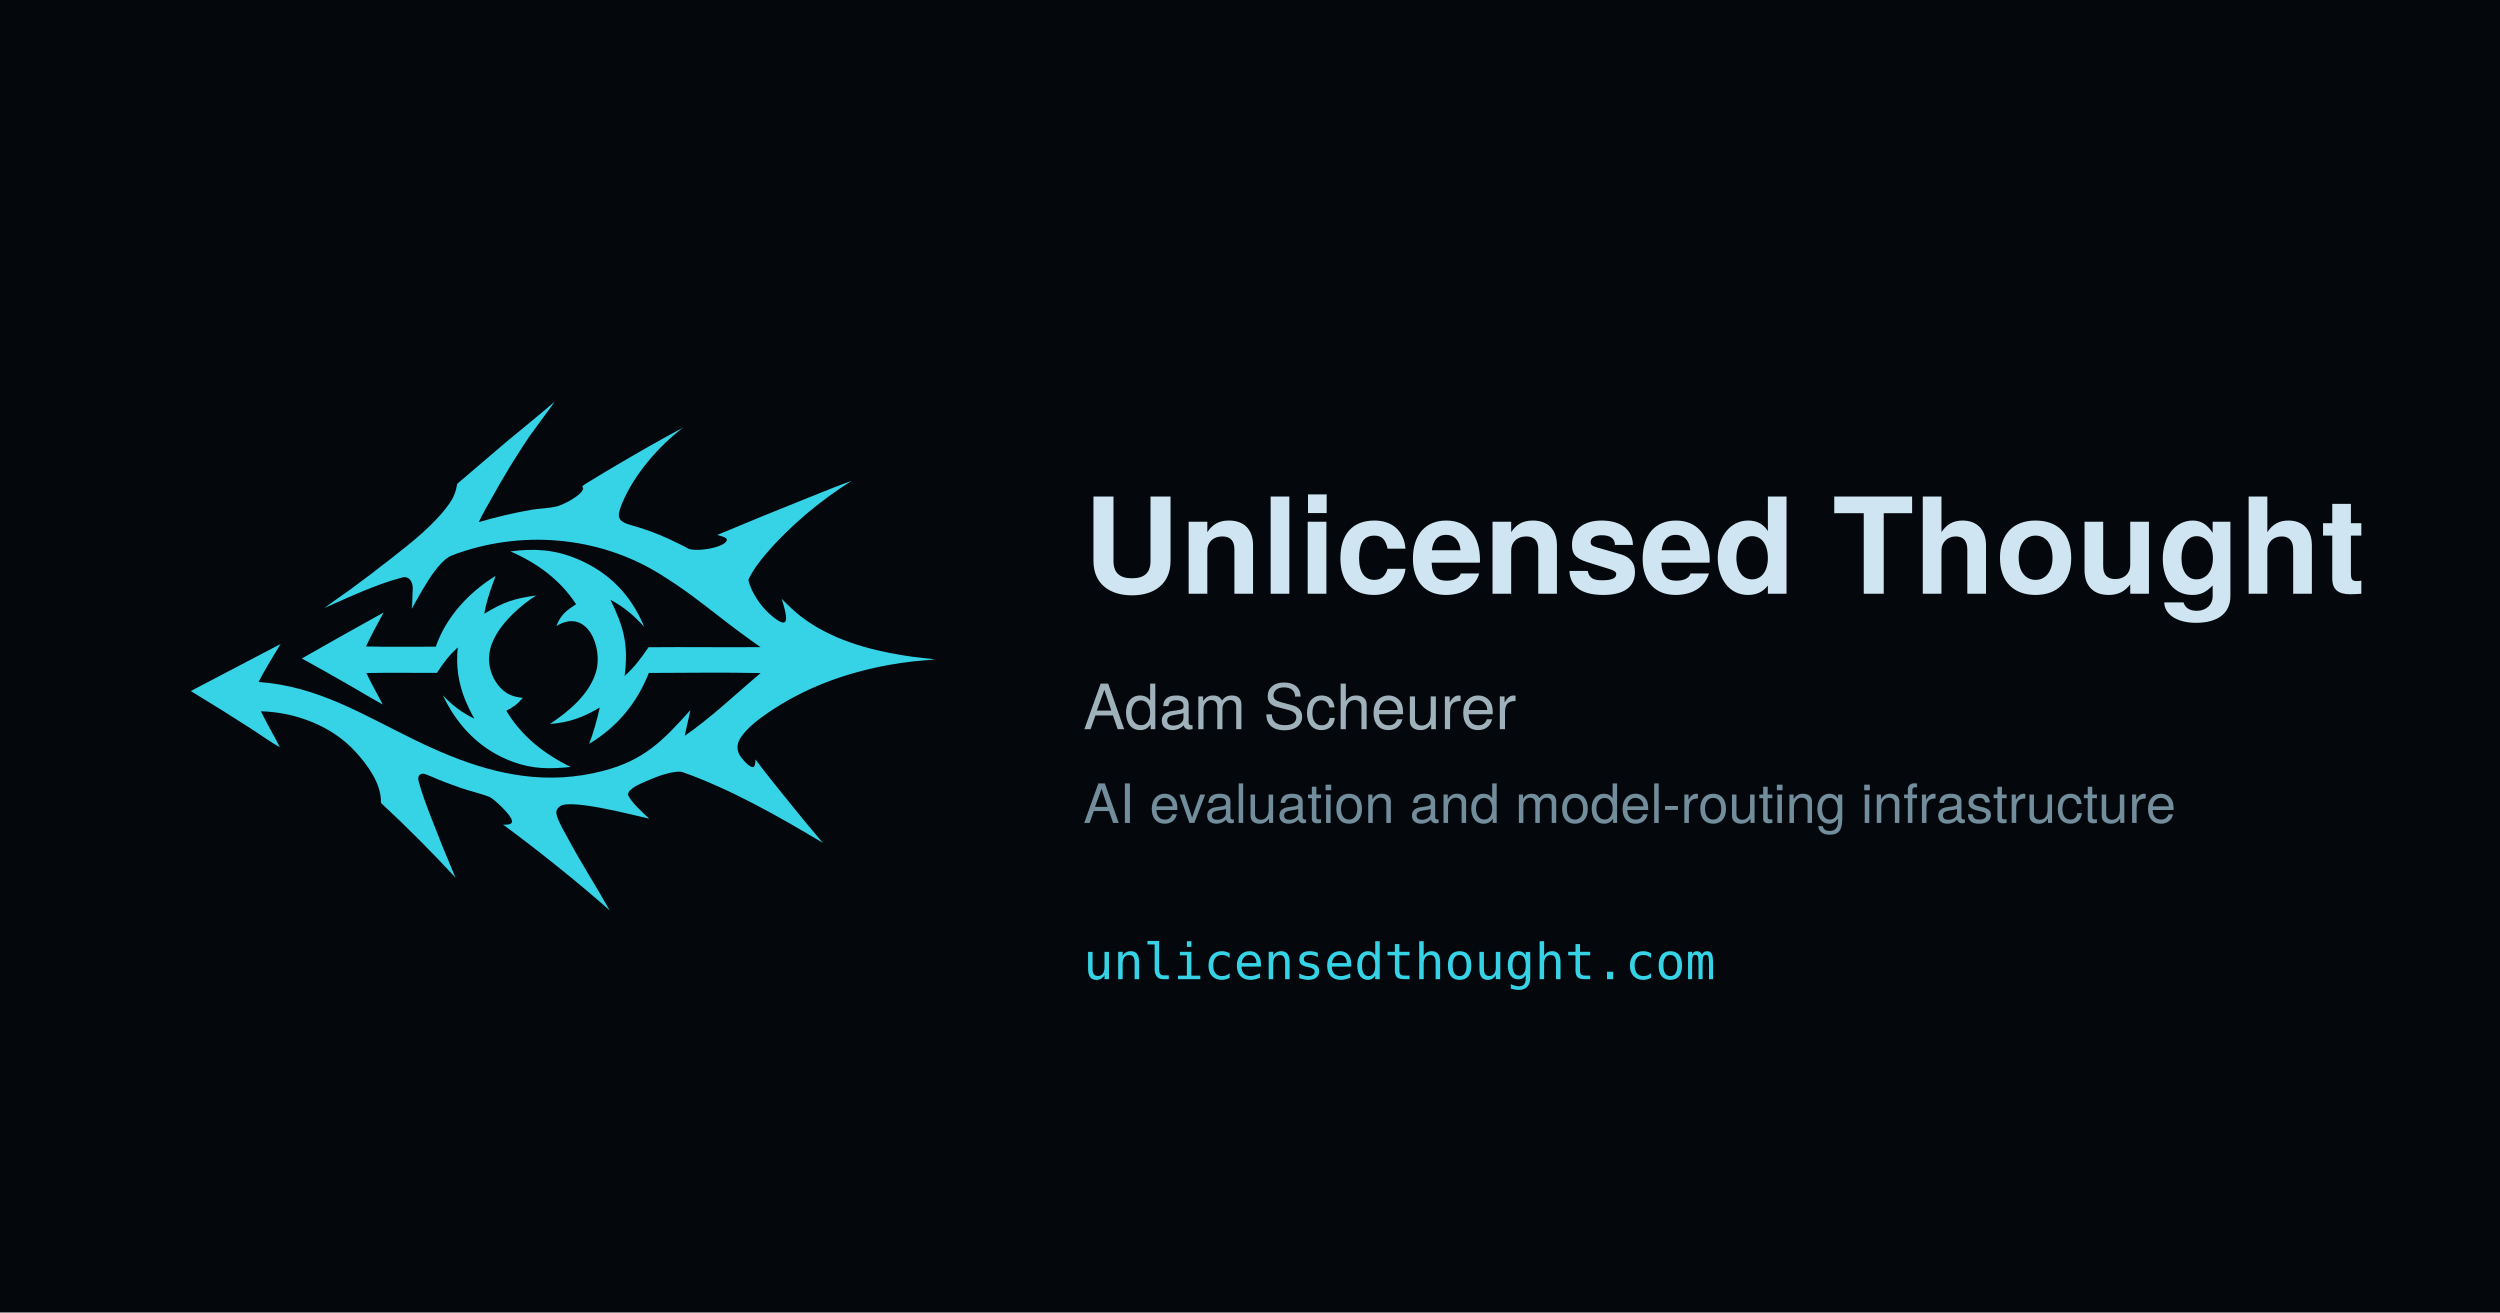
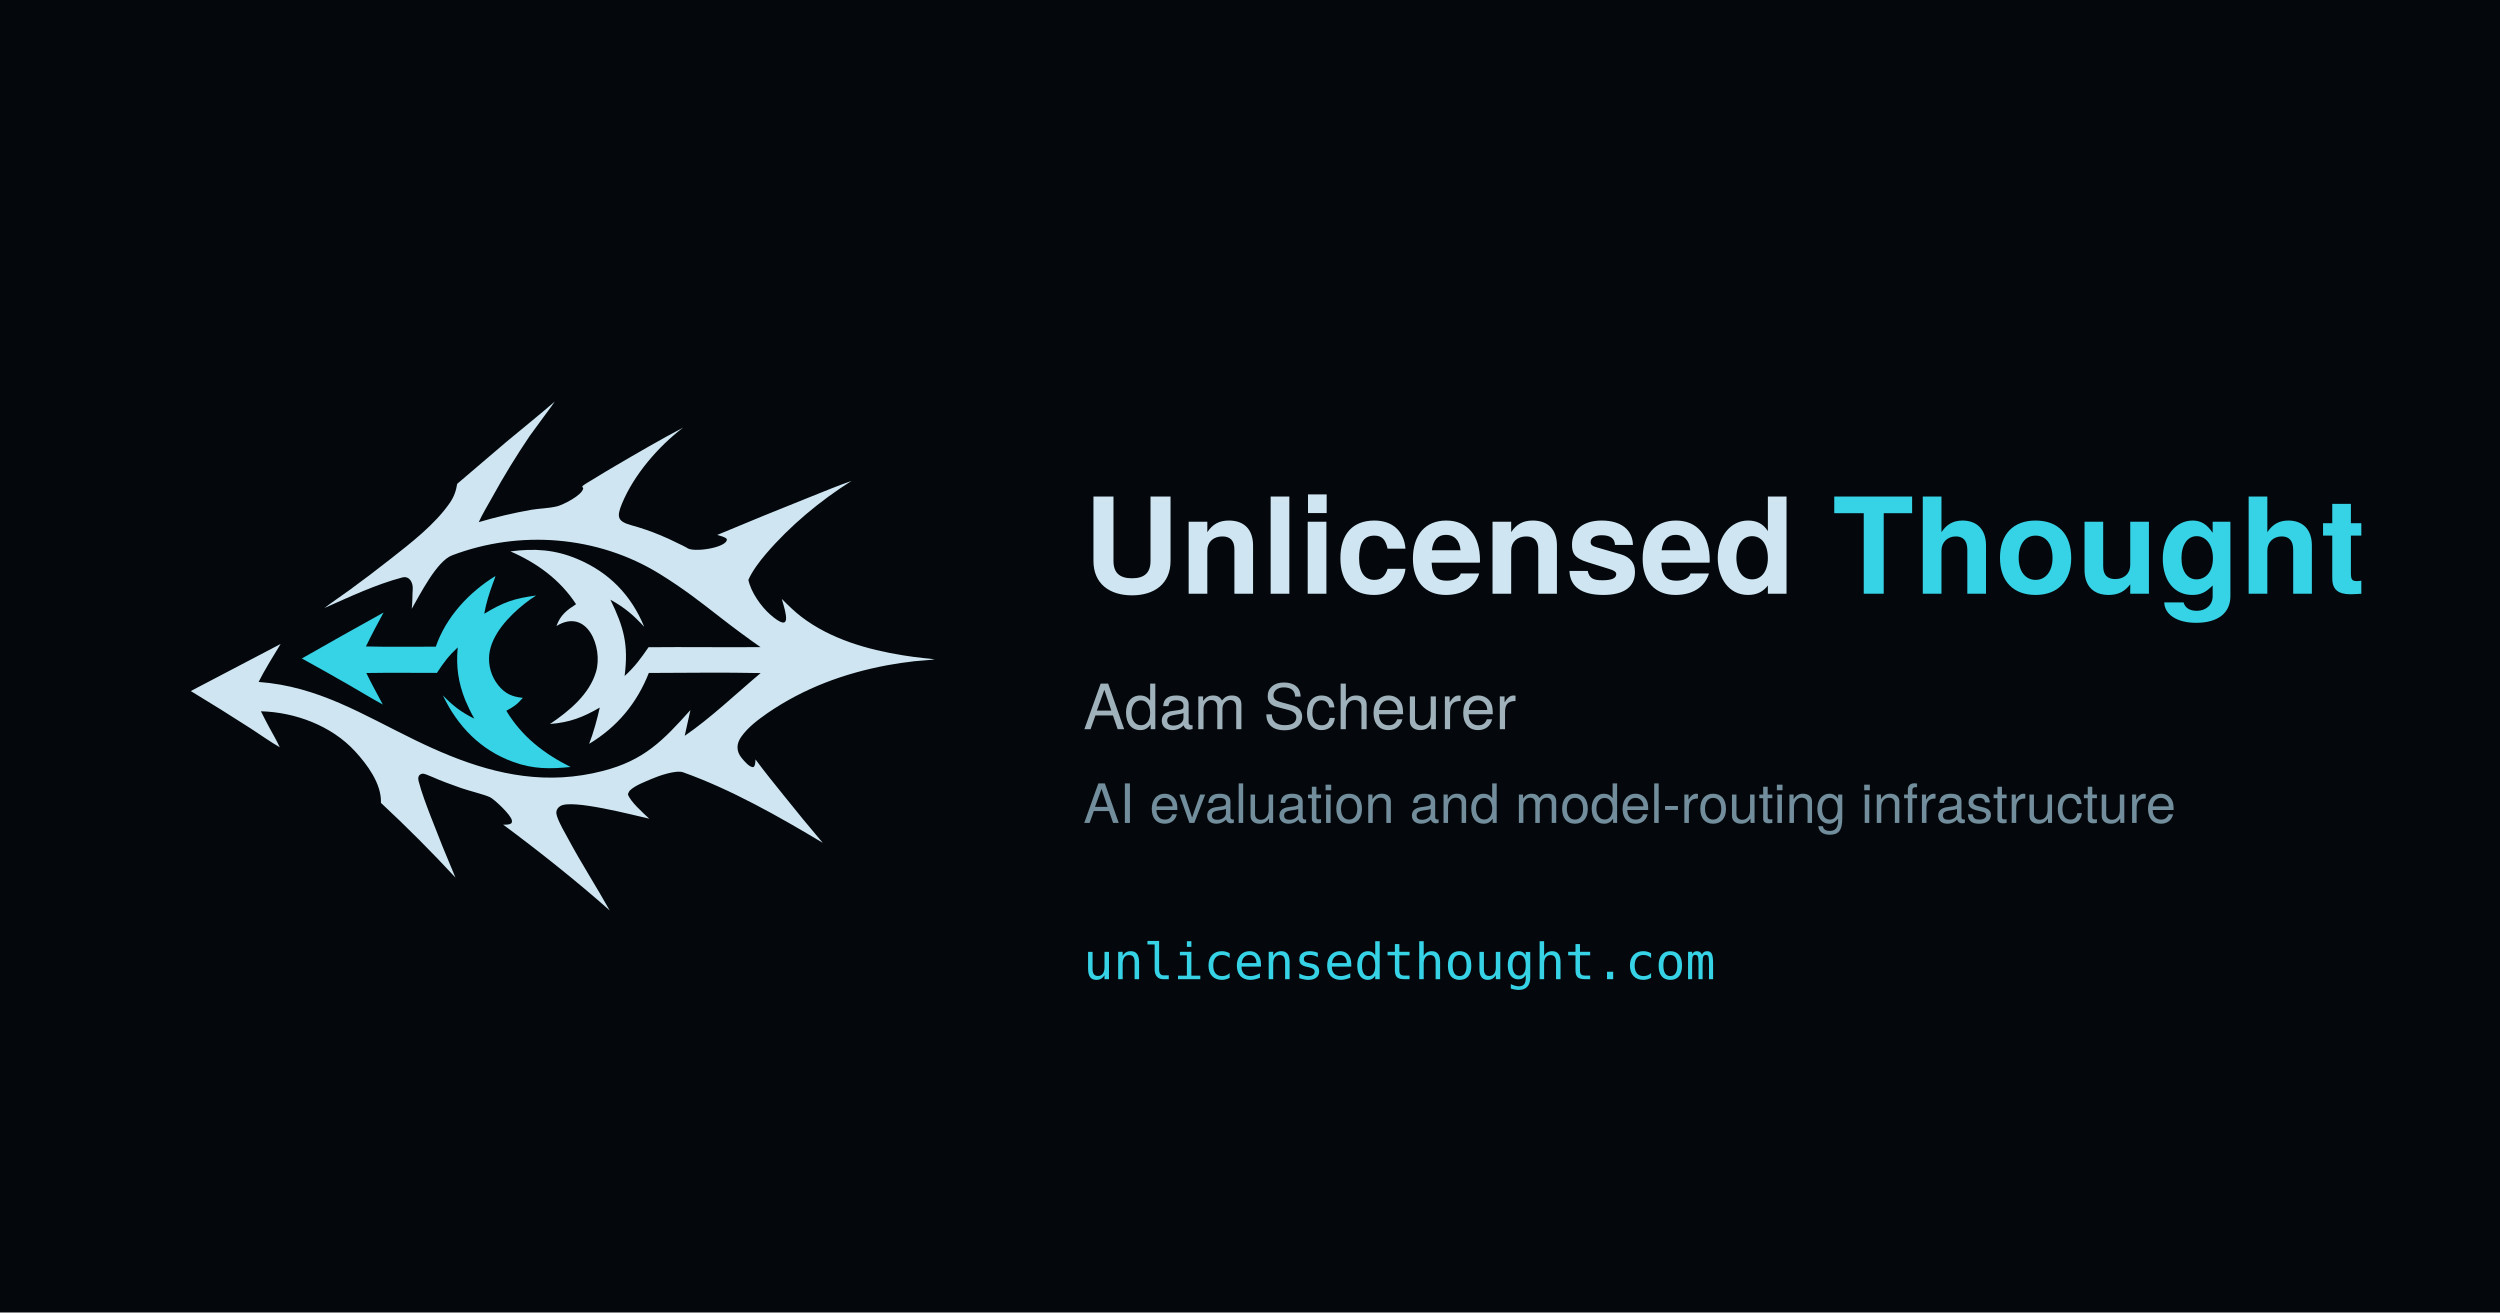
<svg xmlns="http://www.w3.org/2000/svg" width="1200" height="630" viewBox="0 0 1200 630">
  <rect width="1200" height="630" fill="#04080c" />
-   <g transform="translate(80 125) scale(0.404255) translate(-49.5 135)" fill="#36d2e6">
+   <g transform="translate(80 125) scale(0.404255) translate(-49.5 135)" fill="#cfe6f2">
    <g transform="scale(0.666667 0.666992)">
-       <path fill-rule="nonzero" d="M765.5 48.8C765.3 50.1 726 102.5 720.9 110C696.9 145.5 674.5 182 653.9 219.5C647 231.8 635.5 251.2 630.1 263.5C660.7 254.5 691.8 247.2 723.3 241.6C738.5 239 752.4 239.3 769.5 235.4C778.9 233.2 814.5 216 816.2 203.2C816.3 202.4 814.2 202.1 814.7 199.3C819.5 195.5 828.3 190.5 833.9 187.1C846.8 179.1 859.8 171.3 873 163.6C911.5 141 954.6 116 994.1 95.2C949.7 129.1 906.7 178.8 885.2 230.5C875.3 254.6 877 262.3 903.1 269.4C917.9 273.4 936.7 279.8 951.1 285.8C962.6 290.5 973.9 295.6 984.9 301.2C987.3 302.3 999.5 308.1 1000.3 308.9C1010.8 318.8 1074.3 308.8 1071.9 293.6C1069 289.8 1059.8 287.8 1054.8 286.3C1109.5 263.4 1164.3 241 1219.3 219.1C1243 209.8 1270.3 198.2 1294.1 190.1C1238.3 225.2 1184.4 270 1141.5 320.2C1130.4 333.1 1117.1 350.7 1110.3 366.3C1114.8 387.9 1132.7 413.5 1149.1 427.9C1189.4 463.2 1177.2 425.6 1169.8 400.1C1179.8 410.4 1193.6 423.6 1204.8 432.1C1256.8 471.7 1322 490.3 1385.6 500.6C1398.1 502.6 1410.6 504.3 1423.1 505.6C1425.8 505.9 1441 507.2 1442.2 507.7C1440 508.6 1410.5 510.6 1406.1 511.1C1390 512.9 1373.9 515.3 1357.9 518.2C1281 532.6 1209.5 558.9 1144.6 603.3C1127.6 615.3 1110.1 628.1 1097.9 645.2C1088.8 657.7 1088.3 671.2 1098.3 683.3C1102.5 688.3 1112.6 701 1119.6 699.5C1122.9 696.4 1122.6 690.7 1123 685.9C1138.7 707.3 1157 729.8 1173.7 750.5C1196.3 778.8 1219.3 806.8 1242.8 834.4C1165.7 788.2 1079.4 739.2 993.9 708.8C981.4 704.4 950.2 715.2 938 720.6C926.1 725.8 908.4 732.1 899.1 741.4C897.8 742.8 896.4 746.1 895.7 747.9C899.9 761.1 922.7 780.9 933.7 791.4C905.8 785.2 796.6 756.4 775.8 768.7C772.3 770.7 769.6 773.8 768.6 777.7C767.8 781 768.5 784.1 769.5 787.2C774.1 800.9 782.7 814.8 789.5 827.5C812.7 870.8 839.4 912 863.3 954.8C807 904.6 734.4 847 673.5 802C678.7 802 683.9 802.6 688.1 799.6C689.4 797.3 689.5 797.6 689.1 794.6C688 784.9 657.2 756.4 650.2 753.2C639.3 748.1 611.8 741.6 598.2 736.7C580.8 730.5 563.7 724.5 546.6 716.8C541.8 715.4 533.3 710 528.3 711.6C522.3 713.5 521.5 719.1 523 724.7C528.5 745.5 536.4 766.2 544.1 786.3C558.3 823.3 573.1 859.9 588.6 896.3C546 850.3 501.7 805.9 455.8 763.2L455.9 762.1C456.7 728.8 431.3 694.8 409.8 671.5C368 626 303.4 601.9 242.1 600.2C246.7 609.8 252.5 620.4 257.5 629.9C263.5 640.8 270.5 653 275.6 664.2C261.1 656.2 239.2 640.6 224.4 631.1C189 608.3 153.2 586 117.2 564.2L277.2 480.4C266 498.7 247 529.6 238 548C344.4 555.8 423.4 606.2 516.9 651.6C599.3 691.7 685.6 723 778.7 717.8C803.1 716.4 827.3 712.6 850.9 706.5C924.2 687.7 958.1 652.8 1007.1 598C1003.8 613.3 1000.4 628.6 996.9 643.9C1042.7 612.7 1089 568.4 1132.2 532.2C1067.4 530.8 998 531.8 933 532C911.7 586 876.6 628.2 826.7 658.2C834.2 639.1 841.3 613.3 845.6 593.6C815.5 611.1 792.2 620 756.9 622.9C790.6 600.1 827 570.5 839 529.8C851.7 486.7 823.3 415 768.5 448.4C775.6 428.6 786.9 420.3 803.4 409.6C775.1 366 733.5 336 686.5 315.6C729 309.9 766 312.3 805.9 329.2C862.3 353 901.6 393.4 924.8 449.9C905 428.4 890.1 415.7 864.6 401.6C888.7 451 896.9 481.7 889.9 537.4C908.3 520.7 918.5 506.4 932.5 486.2C998.8 485.5 1065.5 486.6 1131.9 486C1106.9 468.5 1082.4 450.3 1058.3 431.5C1023 404.1 994.9 382 952.2 355.6C842.1 287.6 703 276.8 582.4 322.7C555.1 333.1 525.5 392.5 510.7 417.8C512.2 405.9 511.7 394.5 512.5 382.8C513.3 371.5 506.9 358.6 493.8 362C446.3 374.6 400.2 396.5 355.2 416.4C369.6 405.4 385.5 394.9 400.2 384.2C424.9 366.2 449.3 347.7 473.3 328.8C509.2 300.7 551.9 267.6 578.1 229.9C585.7 219.1 589.6 208.4 591.7 195.3L680 120C708 96.6 738.3 72.5 765.5 48.8Z M659.8 359.4C659.7 361.3 656 370.5 655.1 373C648.7 390.5 643.1 408.1 639.9 426.6C674 405.9 692.9 399.4 732.3 394.1C725 398.7 718 403.6 711.3 409C684.5 430.3 652.7 463.3 648.8 499.1C646.7 518.8 652.5 538.5 664.9 554C677.3 569.2 689.9 574.5 708.6 576.3C698.1 588.4 692.9 591.8 679.2 599.3C707 645.5 746.3 675.6 793.7 699.4C757 703 727.3 703.4 691.8 690.5C633.3 669.4 592.5 627 566.1 571.8C584 590.4 599.1 602 622.2 613.3C615.8 602 611.4 592.8 606.2 580.8C593.5 548.8 589.5 520.8 592.6 486.5C576.4 501.8 567.9 513 555.6 531.9C514 531.9 471.4 531.4 429.9 532.1C438.5 550.3 449.7 570.1 459.2 588.2C439.7 577.5 419.6 565.4 400.3 554.2C372 537.9 343.6 521.9 315 506.2C363.4 478.6 411.9 451.3 460.6 424.4C450.4 442.9 438.3 465.9 429.2 484.8C469.5 485.9 513 485.1 553.6 485.2C571.7 432.4 612.8 388.3 659.8 359.4Z" />
+       <path fill-rule="nonzero" d="M765.5 48.8C765.3 50.1 726 102.5 720.9 110C696.9 145.5 674.5 182 653.9 219.5C647 231.8 635.5 251.2 630.1 263.5C660.7 254.5 691.8 247.2 723.3 241.6C738.5 239 752.4 239.3 769.5 235.4C778.9 233.2 814.5 216 816.2 203.2C816.3 202.4 814.2 202.1 814.7 199.3C819.5 195.5 828.3 190.5 833.9 187.1C846.8 179.1 859.8 171.3 873 163.6C911.5 141 954.6 116 994.1 95.2C949.7 129.1 906.7 178.8 885.2 230.5C875.3 254.6 877 262.3 903.1 269.4C917.9 273.4 936.7 279.8 951.1 285.8C962.6 290.5 973.9 295.6 984.9 301.2C987.3 302.3 999.5 308.1 1000.3 308.9C1010.8 318.8 1074.3 308.8 1071.9 293.6C1069 289.8 1059.8 287.8 1054.8 286.3C1109.5 263.4 1164.3 241 1219.3 219.1C1243 209.8 1270.3 198.2 1294.1 190.1C1238.3 225.2 1184.4 270 1141.5 320.2C1130.4 333.1 1117.1 350.7 1110.3 366.3C1114.8 387.9 1132.7 413.5 1149.1 427.9C1189.4 463.2 1177.2 425.6 1169.8 400.1C1179.8 410.4 1193.6 423.6 1204.8 432.1C1256.8 471.7 1322 490.3 1385.6 500.6C1398.1 502.6 1410.6 504.3 1423.1 505.6C1425.8 505.9 1441 507.2 1442.2 507.7C1440 508.6 1410.5 510.6 1406.1 511.1C1390 512.9 1373.9 515.3 1357.9 518.2C1281 532.6 1209.5 558.9 1144.6 603.3C1127.6 615.3 1110.1 628.1 1097.9 645.2C1088.8 657.7 1088.3 671.2 1098.3 683.3C1102.5 688.3 1112.6 701 1119.6 699.5C1122.9 696.4 1122.6 690.7 1123 685.9C1138.7 707.3 1157 729.8 1173.7 750.5C1196.3 778.8 1219.3 806.8 1242.8 834.4C1165.7 788.2 1079.4 739.2 993.9 708.8C981.4 704.4 950.2 715.2 938 720.6C926.1 725.8 908.4 732.1 899.1 741.4C897.8 742.8 896.4 746.1 895.7 747.9C899.9 761.1 922.7 780.9 933.7 791.4C905.8 785.2 796.6 756.4 775.8 768.7C772.3 770.7 769.6 773.8 768.6 777.7C767.8 781 768.5 784.1 769.5 787.2C774.1 800.9 782.7 814.8 789.5 827.5C812.7 870.8 839.4 912 863.3 954.8C807 904.6 734.4 847 673.5 802C678.7 802 683.9 802.6 688.1 799.6C689.4 797.3 689.5 797.6 689.1 794.6C688 784.9 657.2 756.4 650.2 753.2C639.3 748.1 611.8 741.6 598.2 736.7C580.8 730.5 563.7 724.5 546.6 716.8C541.8 715.4 533.3 710 528.3 711.6C522.3 713.5 521.5 719.1 523 724.7C528.5 745.5 536.4 766.2 544.1 786.3C558.3 823.3 573.1 859.9 588.6 896.3C546 850.3 501.7 805.9 455.8 763.2L455.9 762.1C456.7 728.8 431.3 694.8 409.8 671.5C368 626 303.4 601.9 242.1 600.2C246.7 609.8 252.5 620.4 257.5 629.9C263.5 640.8 270.5 653 275.6 664.2C261.1 656.2 239.2 640.6 224.4 631.1C189 608.3 153.2 586 117.2 564.2L277.2 480.4C266 498.7 247 529.6 238 548C344.4 555.8 423.4 606.2 516.9 651.6C599.3 691.7 685.6 723 778.7 717.8C803.1 716.4 827.3 712.6 850.9 706.5C924.2 687.7 958.1 652.8 1007.1 598C1003.8 613.3 1000.4 628.6 996.9 643.9C1042.7 612.7 1089 568.4 1132.2 532.2C1067.4 530.8 998 531.8 933 532C911.7 586 876.6 628.2 826.7 658.2C834.2 639.1 841.3 613.3 845.6 593.6C815.5 611.1 792.2 620 756.9 622.9C790.6 600.1 827 570.5 839 529.8C851.7 486.7 823.3 415 768.5 448.4C775.6 428.6 786.9 420.3 803.4 409.6C775.1 366 733.5 336 686.5 315.6C729 309.9 766 312.3 805.9 329.2C862.3 353 901.6 393.4 924.8 449.9C905 428.4 890.1 415.7 864.6 401.6C888.7 451 896.9 481.7 889.9 537.4C908.3 520.7 918.5 506.4 932.5 486.2C998.8 485.5 1065.5 486.6 1131.9 486C1106.9 468.5 1082.4 450.3 1058.3 431.5C1023 404.1 994.9 382 952.2 355.6C842.1 287.6 703 276.8 582.4 322.7C555.1 333.1 525.5 392.5 510.7 417.8C512.2 405.9 511.7 394.5 512.5 382.8C513.3 371.5 506.9 358.6 493.8 362C446.3 374.6 400.2 396.5 355.2 416.4C369.6 405.4 385.5 394.9 400.2 384.2C424.9 366.2 449.3 347.7 473.3 328.8C509.2 300.7 551.9 267.6 578.1 229.9C585.7 219.1 589.6 208.4 591.7 195.3L680 120C708 96.6 738.3 72.5 765.5 48.8Z" />
+       <path fill="#36d2e6" d="M659.8 359.4C659.7 361.3 656 370.5 655.1 373C648.7 390.5 643.1 408.1 639.9 426.6C674 405.9 692.9 399.4 732.3 394.1C725 398.7 718 403.6 711.3 409C684.5 430.3 652.7 463.3 648.8 499.1C646.7 518.8 652.5 538.5 664.9 554C677.3 569.2 689.9 574.5 708.6 576.3C698.1 588.4 692.9 591.8 679.2 599.3C707 645.5 746.3 675.6 793.7 699.4C757 703 727.3 703.4 691.8 690.5C633.3 669.4 592.5 627 566.1 571.8C584 590.4 599.1 602 622.2 613.3C615.8 602 611.4 592.8 606.2 580.8C593.5 548.8 589.5 520.8 592.6 486.5C576.4 501.8 567.9 513 555.6 531.9C514 531.9 471.4 531.4 429.9 532.1C438.5 550.3 449.7 570.1 459.2 588.2C439.7 577.5 419.6 565.4 400.3 554.2C372 537.9 343.6 521.9 315 506.2C363.4 478.6 411.9 451.3 460.6 424.4C450.4 442.9 438.3 465.9 429.2 484.8C469.5 485.9 513 485.1 553.6 485.2C571.7 432.4 612.8 388.3 659.8 359.4Z" />
    </g>
  </g>
-   <text x="520" y="285" font-family="Avenir Next, Helvetica Neue, sans-serif" font-weight="600" font-size="64" fill="#cfe6f2">Unlicensed Thought</text>
+   <text x="520" y="285" font-family="Avenir Next, Helvetica Neue, sans-serif" font-weight="600" font-size="64" fill="#cfe6f2">Unlicensed <tspan fill="#36d2e6">Thought</tspan>
+   </text>
  <text x="520" y="350" font-family="Avenir Next, Helvetica Neue, sans-serif" font-size="30" fill="#9fb1ba">Adam Scheurer</text>
  <text x="520" y="395" font-family="Avenir Next, Helvetica Neue, sans-serif" font-size="26" fill="#728d9b">AI evaluation and model-routing infrastructure</text>
  <text x="520" y="470" font-family="Menlo, monospace" font-size="24" fill="#36d2e6">unlicensedthought.com</text>
</svg>
